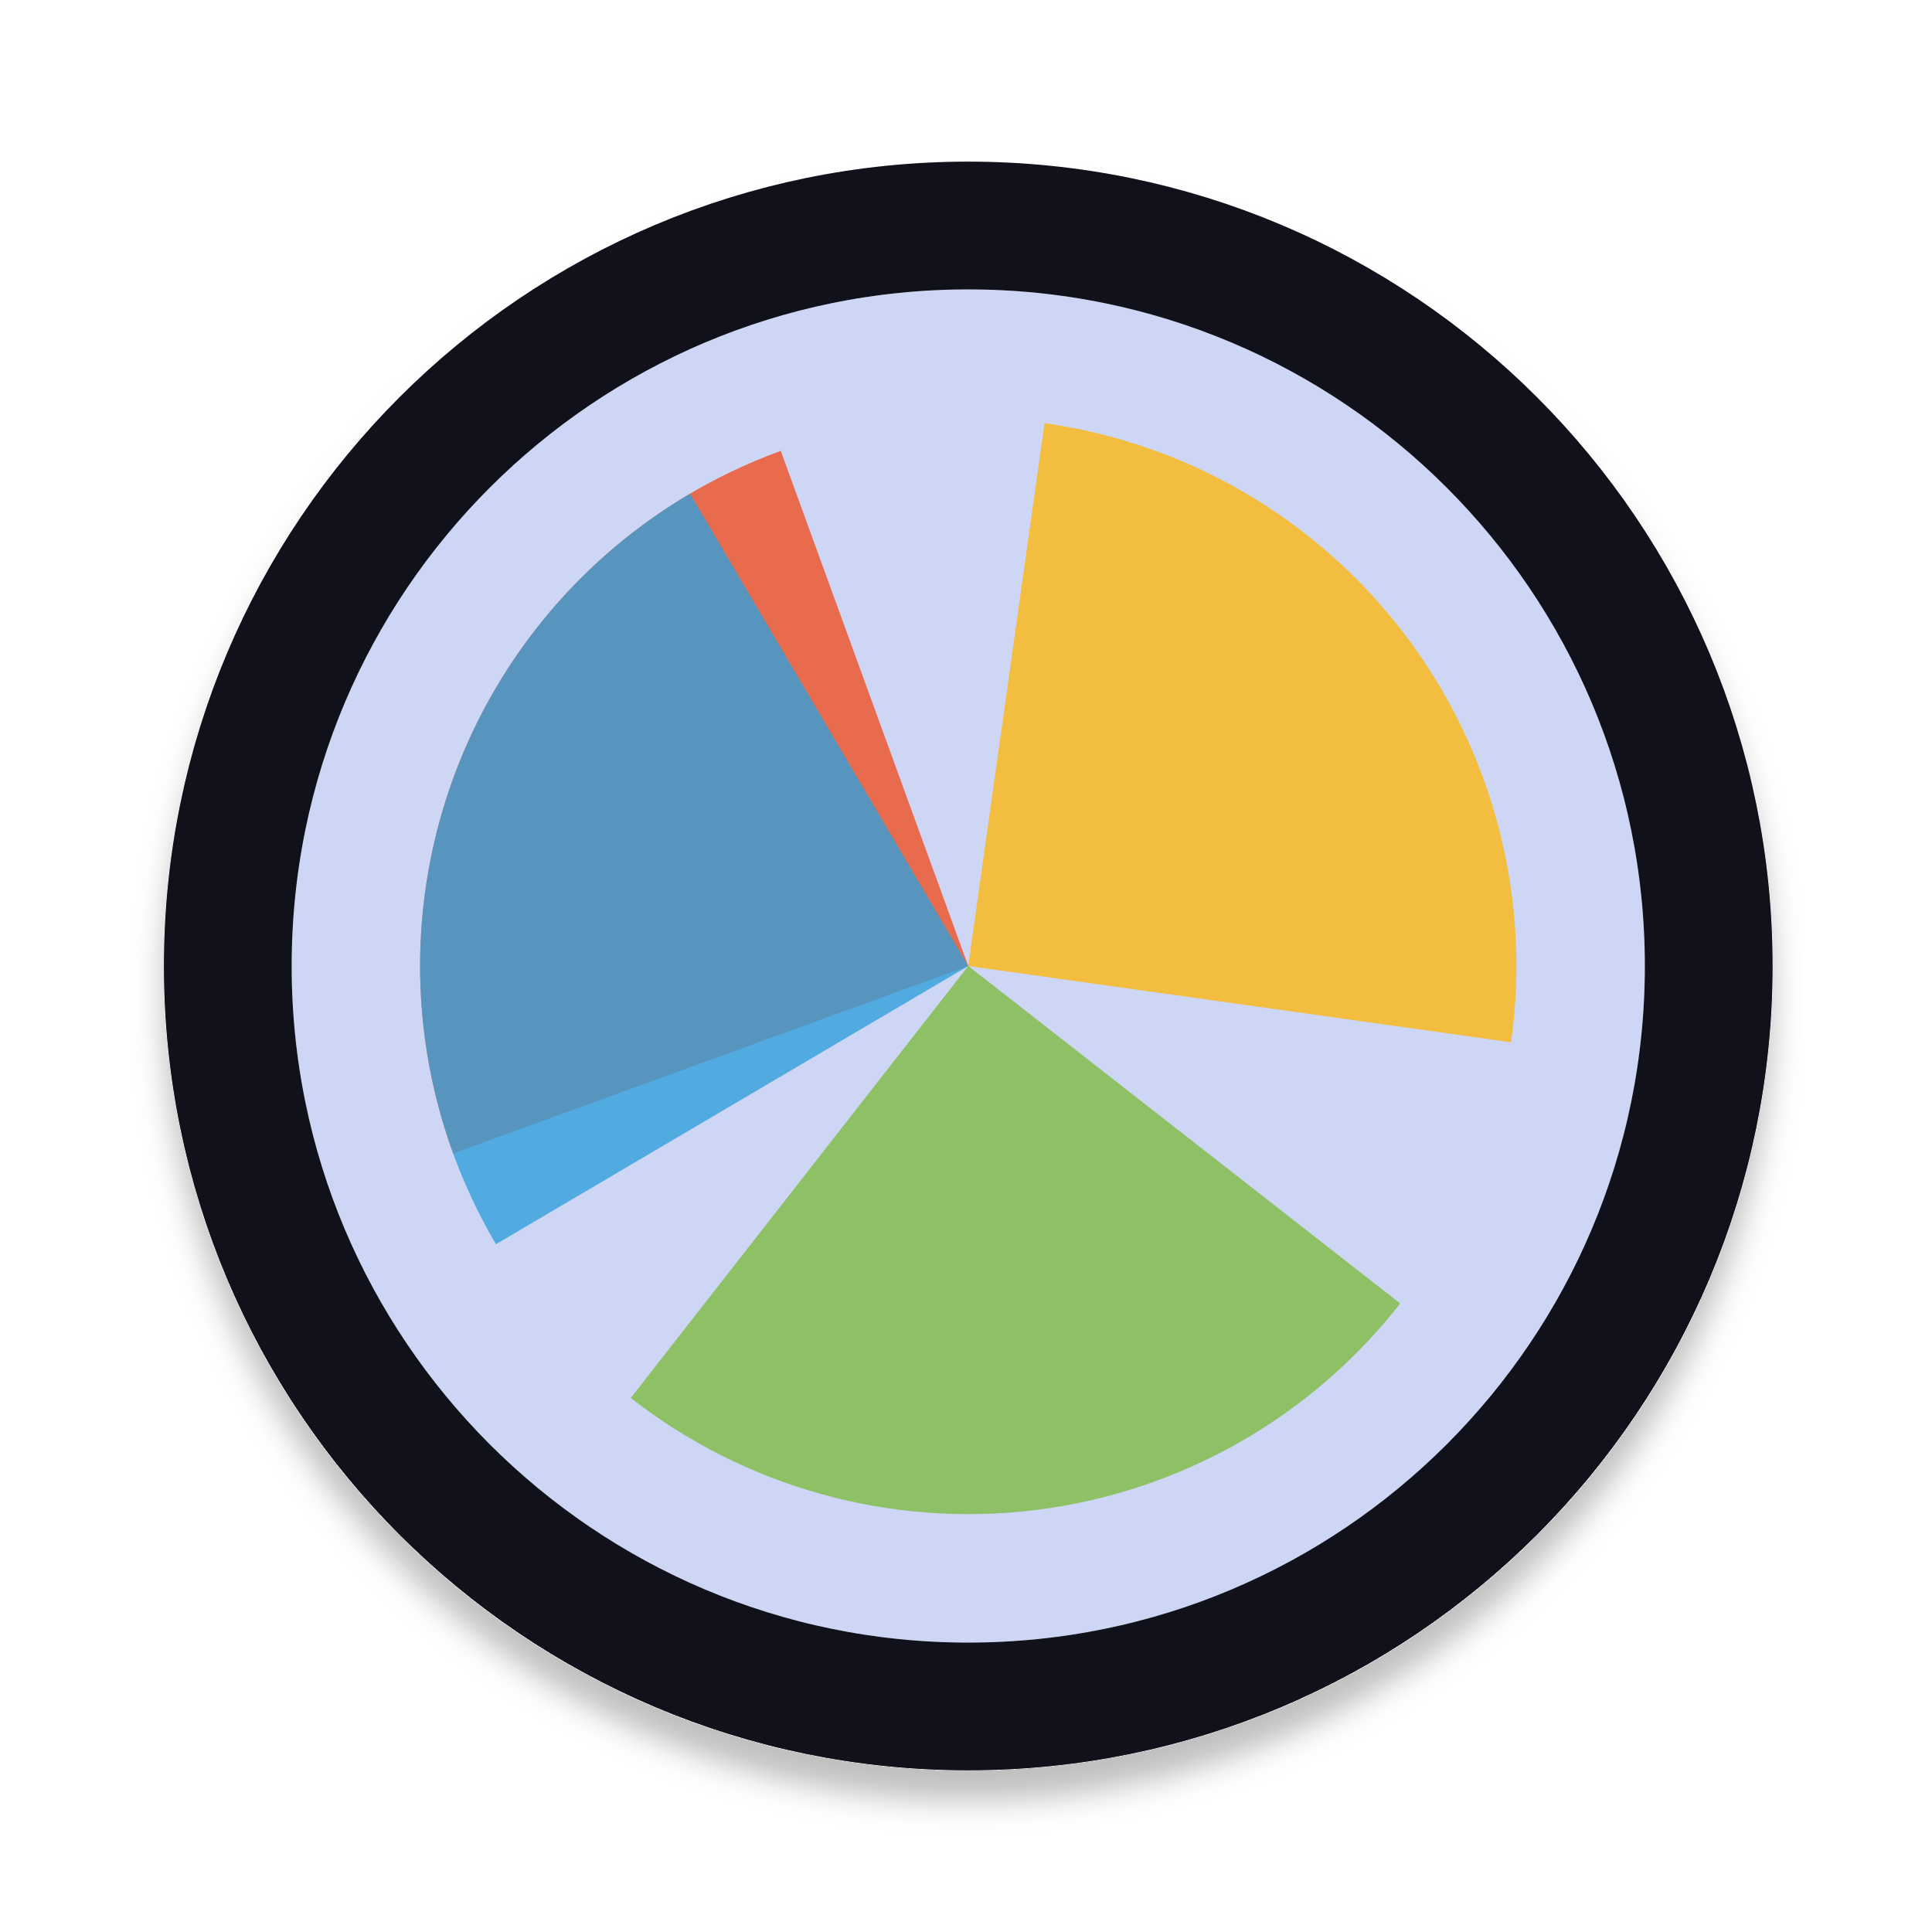
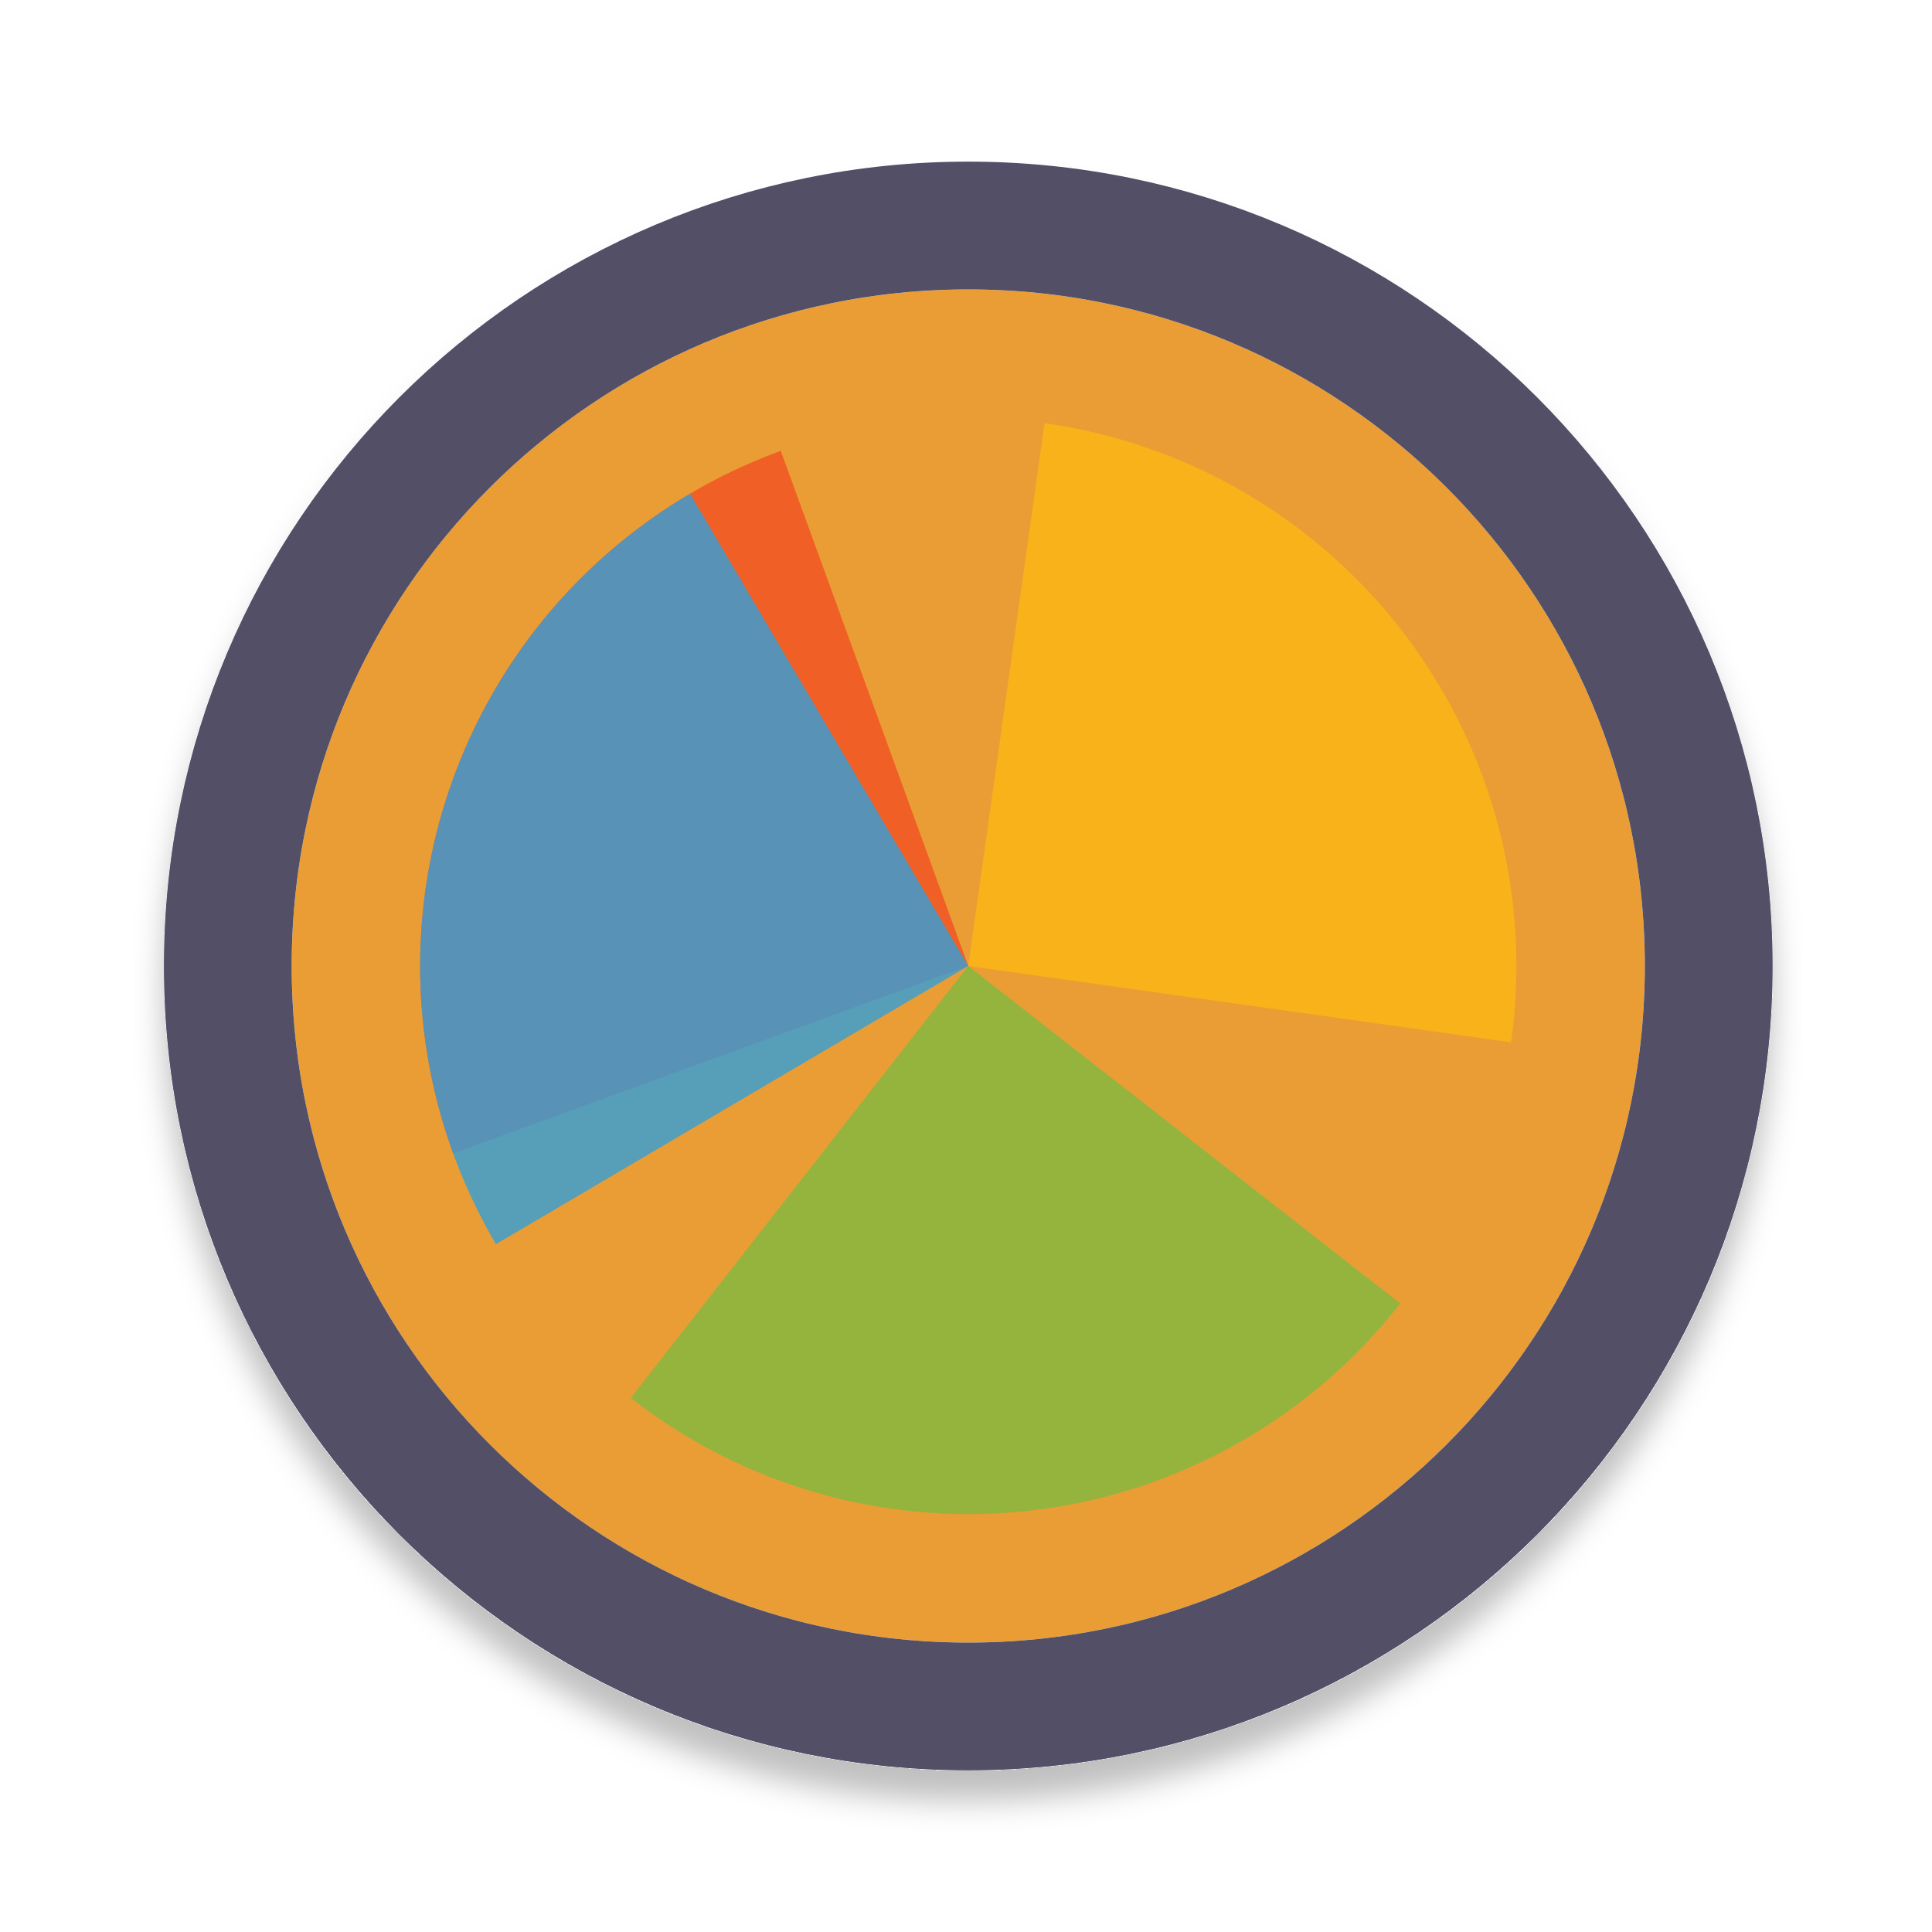
<svg xmlns="http://www.w3.org/2000/svg" width="128" height="128" viewBox="0 0 257 256" fill="none">
  <g filter="url(#filter0_d_3519_2466)">
-     <path d="M218.8 128C218.8 177.706 178.505 218 128.8 218C79.094 218 38.8 177.706 38.8 128C38.8 78.294 79.094 38 128.8 38C178.505 38 218.8 78.294 218.8 128Z" fill="#cdd6f4" />
-     <path d="M128.8 226.5C183.2 226.5 227.3 182.4 227.3 128C227.3 73.6 183.2 29.5 128.8 29.5C74.4 29.5 30.3 73.6 30.3 128C30.3 182.4 74.4 226.5 128.8 226.5Z" stroke="#11111b" stroke-width="17" />
+     <path d="M218.8 128C218.8 177.706 178.505 218 128.8 218C79.094 218 38.8 177.706 38.8 128C38.8 78.294 79.094 38 128.8 38C178.505 38 218.8 78.294 218.8 128Z" fill="#ea9d34" />
+     <path d="M128.8 226.5C183.2 226.5 227.3 182.4 227.3 128C227.3 73.6 183.2 29.5 128.8 29.5C74.4 29.5 30.3 73.6 30.3 128C30.3 182.4 74.4 226.5 128.8 226.5Z" stroke="#524f67" stroke-width="17" />
  </g>
  <path d="M60.279 152.939L128.799 128.001L103.859 59.477C94.861 62.752 86.596 67.767 79.536 74.236C72.476 80.706 66.759 88.502 62.712 97.18C58.666 105.859 56.368 115.25 55.95 124.816C55.533 134.383 57.003 143.938 60.279 152.936L60.279 152.939Z" fill="#F05024" fill-opacity="0.8" />
  <path d="M201.008 138.149L128.8 128L138.948 55.792C148.431 57.125 157.558 60.312 165.809 65.172C174.059 70.032 181.272 76.47 187.035 84.118C192.798 91.765 196.998 100.473 199.395 109.744C201.793 119.014 202.34 128.667 201.008 138.149L201.008 138.149Z" fill="#FCB813" fill-opacity="0.8" />
  <path d="M186.259 172.891L128.8 127.998L83.906 185.458C91.452 191.353 100.085 195.705 109.313 198.264C118.54 200.823 128.181 201.54 137.685 200.373C147.19 199.206 156.371 196.178 164.705 191.463C173.04 186.748 180.364 180.437 186.259 172.891Z" fill="#7EBA41" fill-opacity="0.8" />
  <path d="M91.792 65.173L128.8 128L65.972 165.008C61.113 156.757 57.925 147.63 56.593 138.148C55.26 128.666 55.808 119.013 58.206 109.743C60.603 100.472 64.803 91.765 70.566 84.118C76.329 76.47 83.541 70.033 91.792 65.173Z" fill="#32A0DA" fill-opacity="0.8" />
  <defs>
    <filter id="filter0_d_3519_2466" x="17.8" y="21" width="222" height="222" filterUnits="userSpaceOnUse" color-interpolation-filters="sRGB">
      <feFlood flood-opacity="0" result="BackgroundImageFix" />
      <feColorMatrix in="SourceAlpha" type="matrix" values="0 0 0 0 0 0 0 0 0 0 0 0 0 0 0 0 0 0 127 0" result="hardAlpha" />
      <feOffset dy="4" />
      <feGaussianBlur stdDeviation="2" />
      <feComposite in2="hardAlpha" operator="out" />
      <feColorMatrix type="matrix" values="0 0 0 0 0 0 0 0 0 0 0 0 0 0 0 0 0 0 0.25 0" />
      <feBlend mode="normal" in2="BackgroundImageFix" result="effect1_dropShadow_3519_2466" />
      <feBlend mode="normal" in="SourceGraphic" in2="effect1_dropShadow_3519_2466" result="shape" />
    </filter>
  </defs>
</svg>
